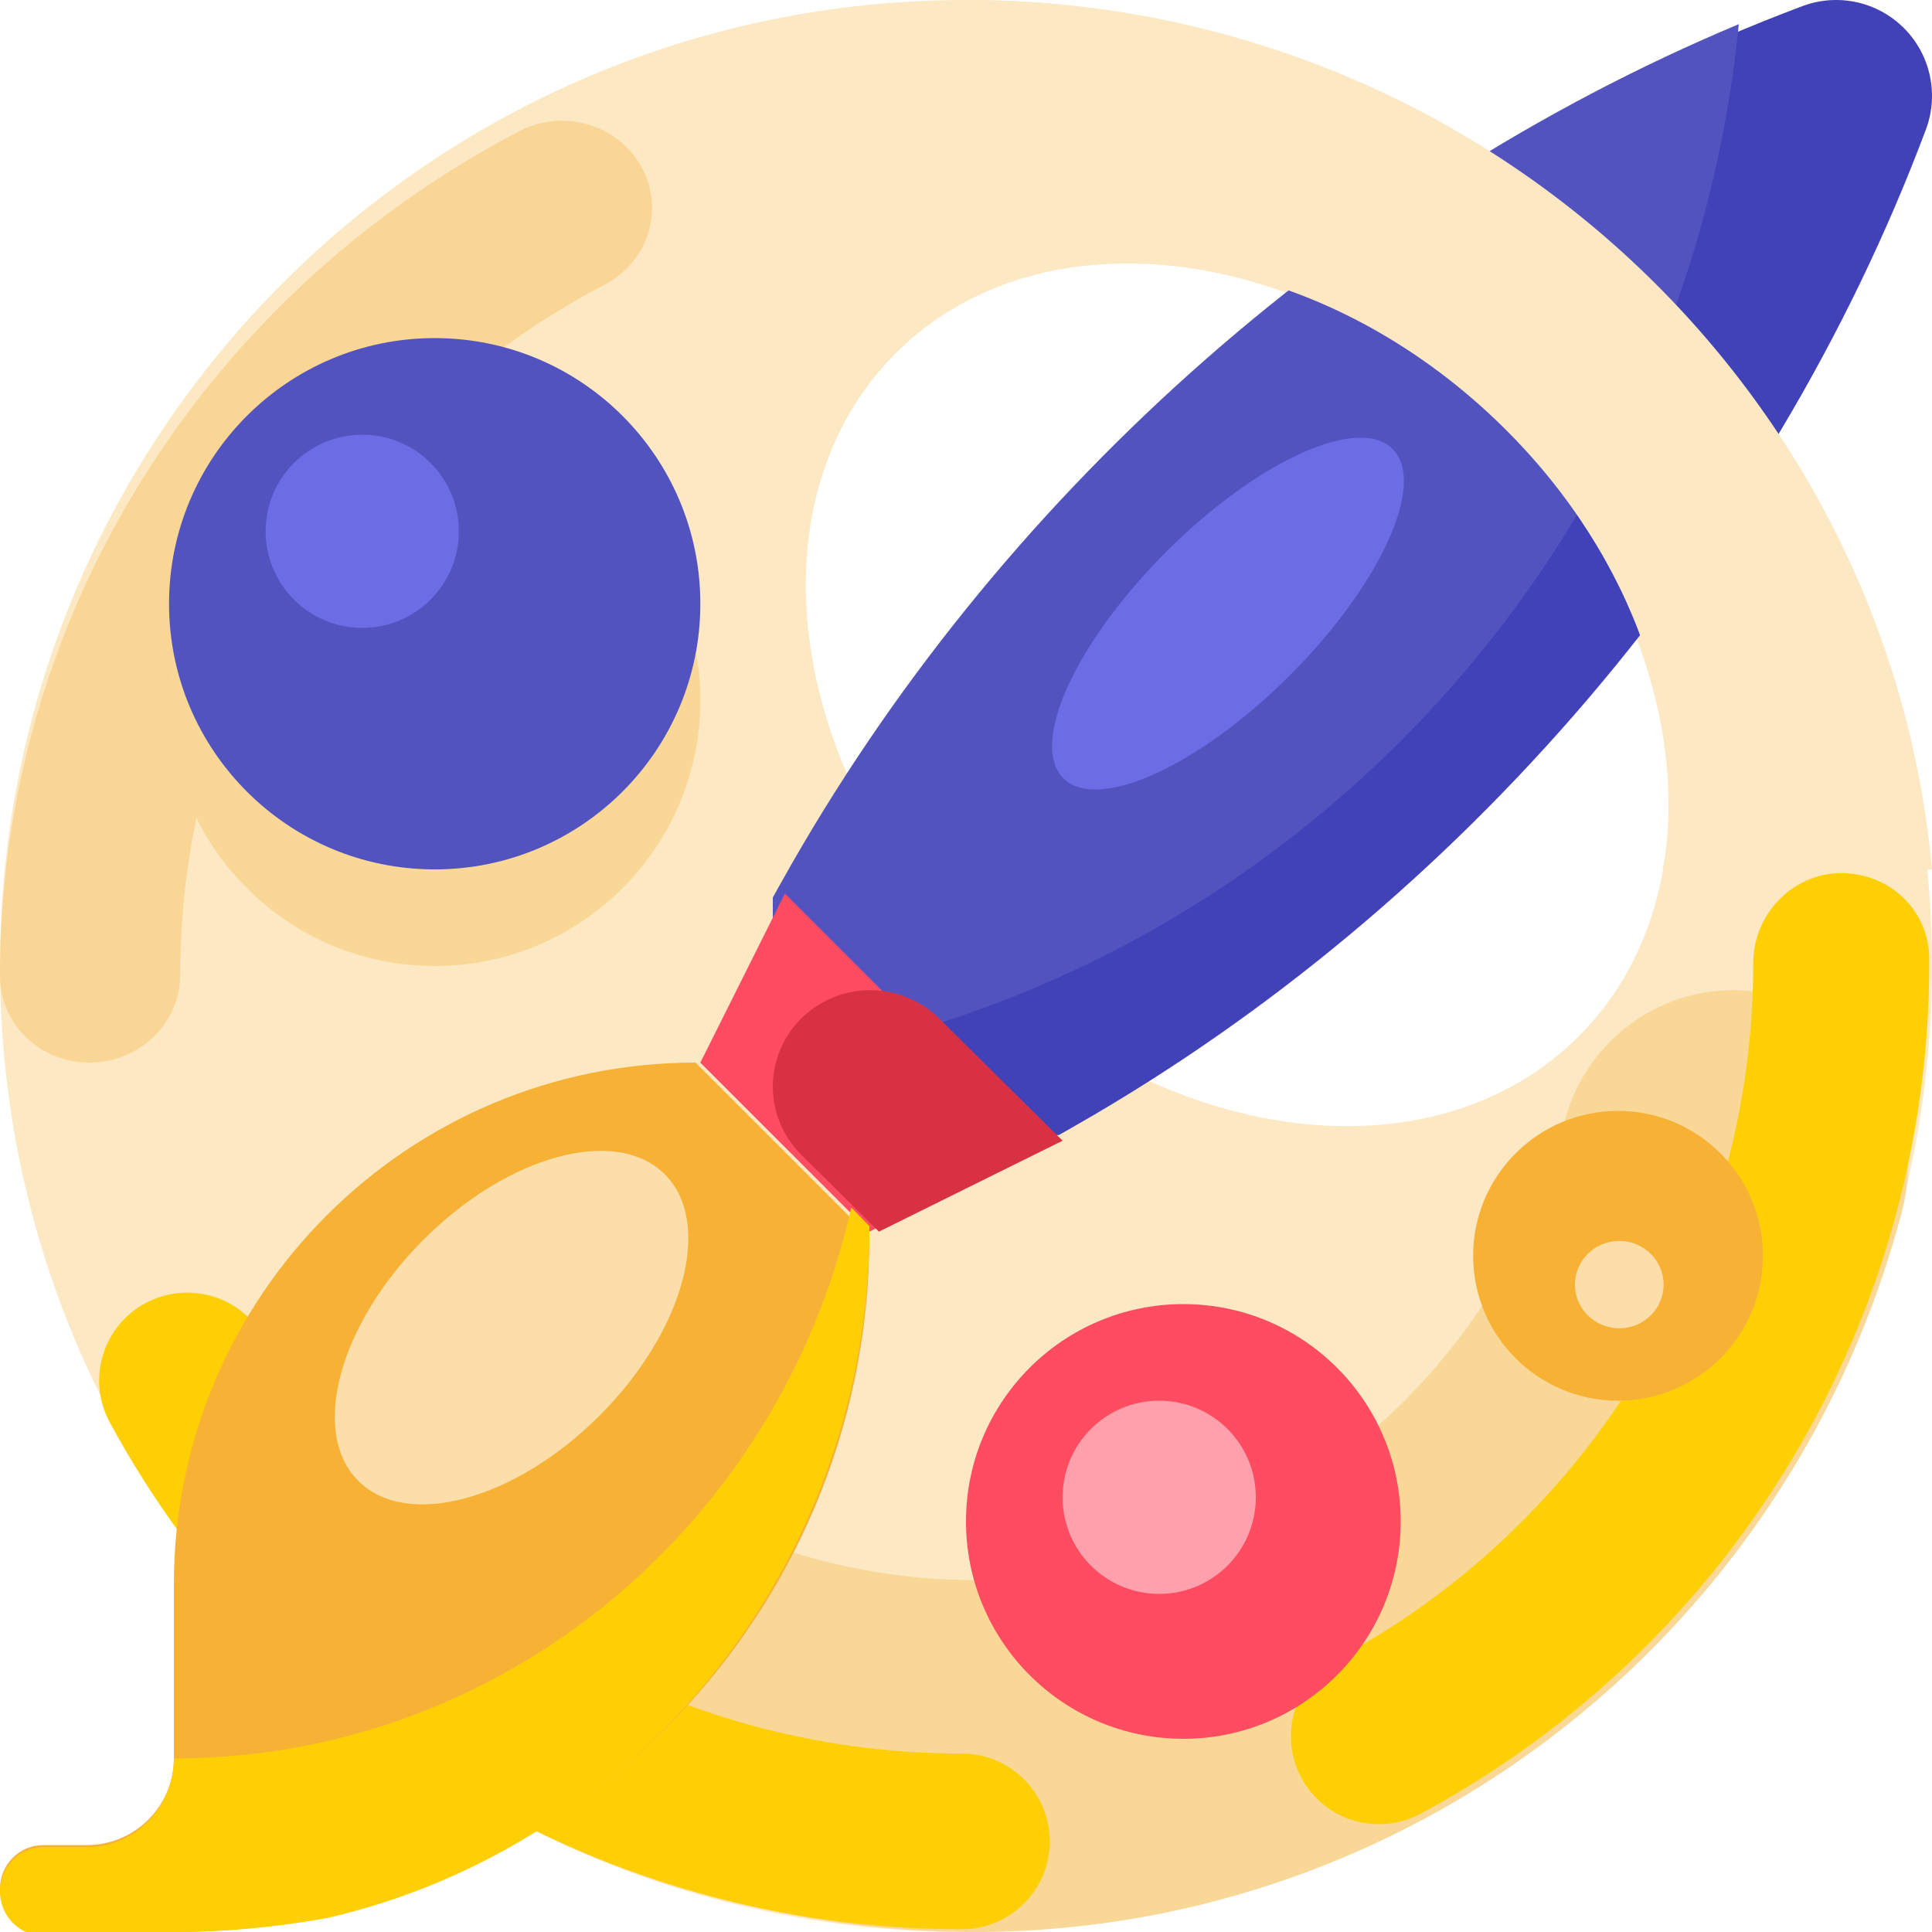
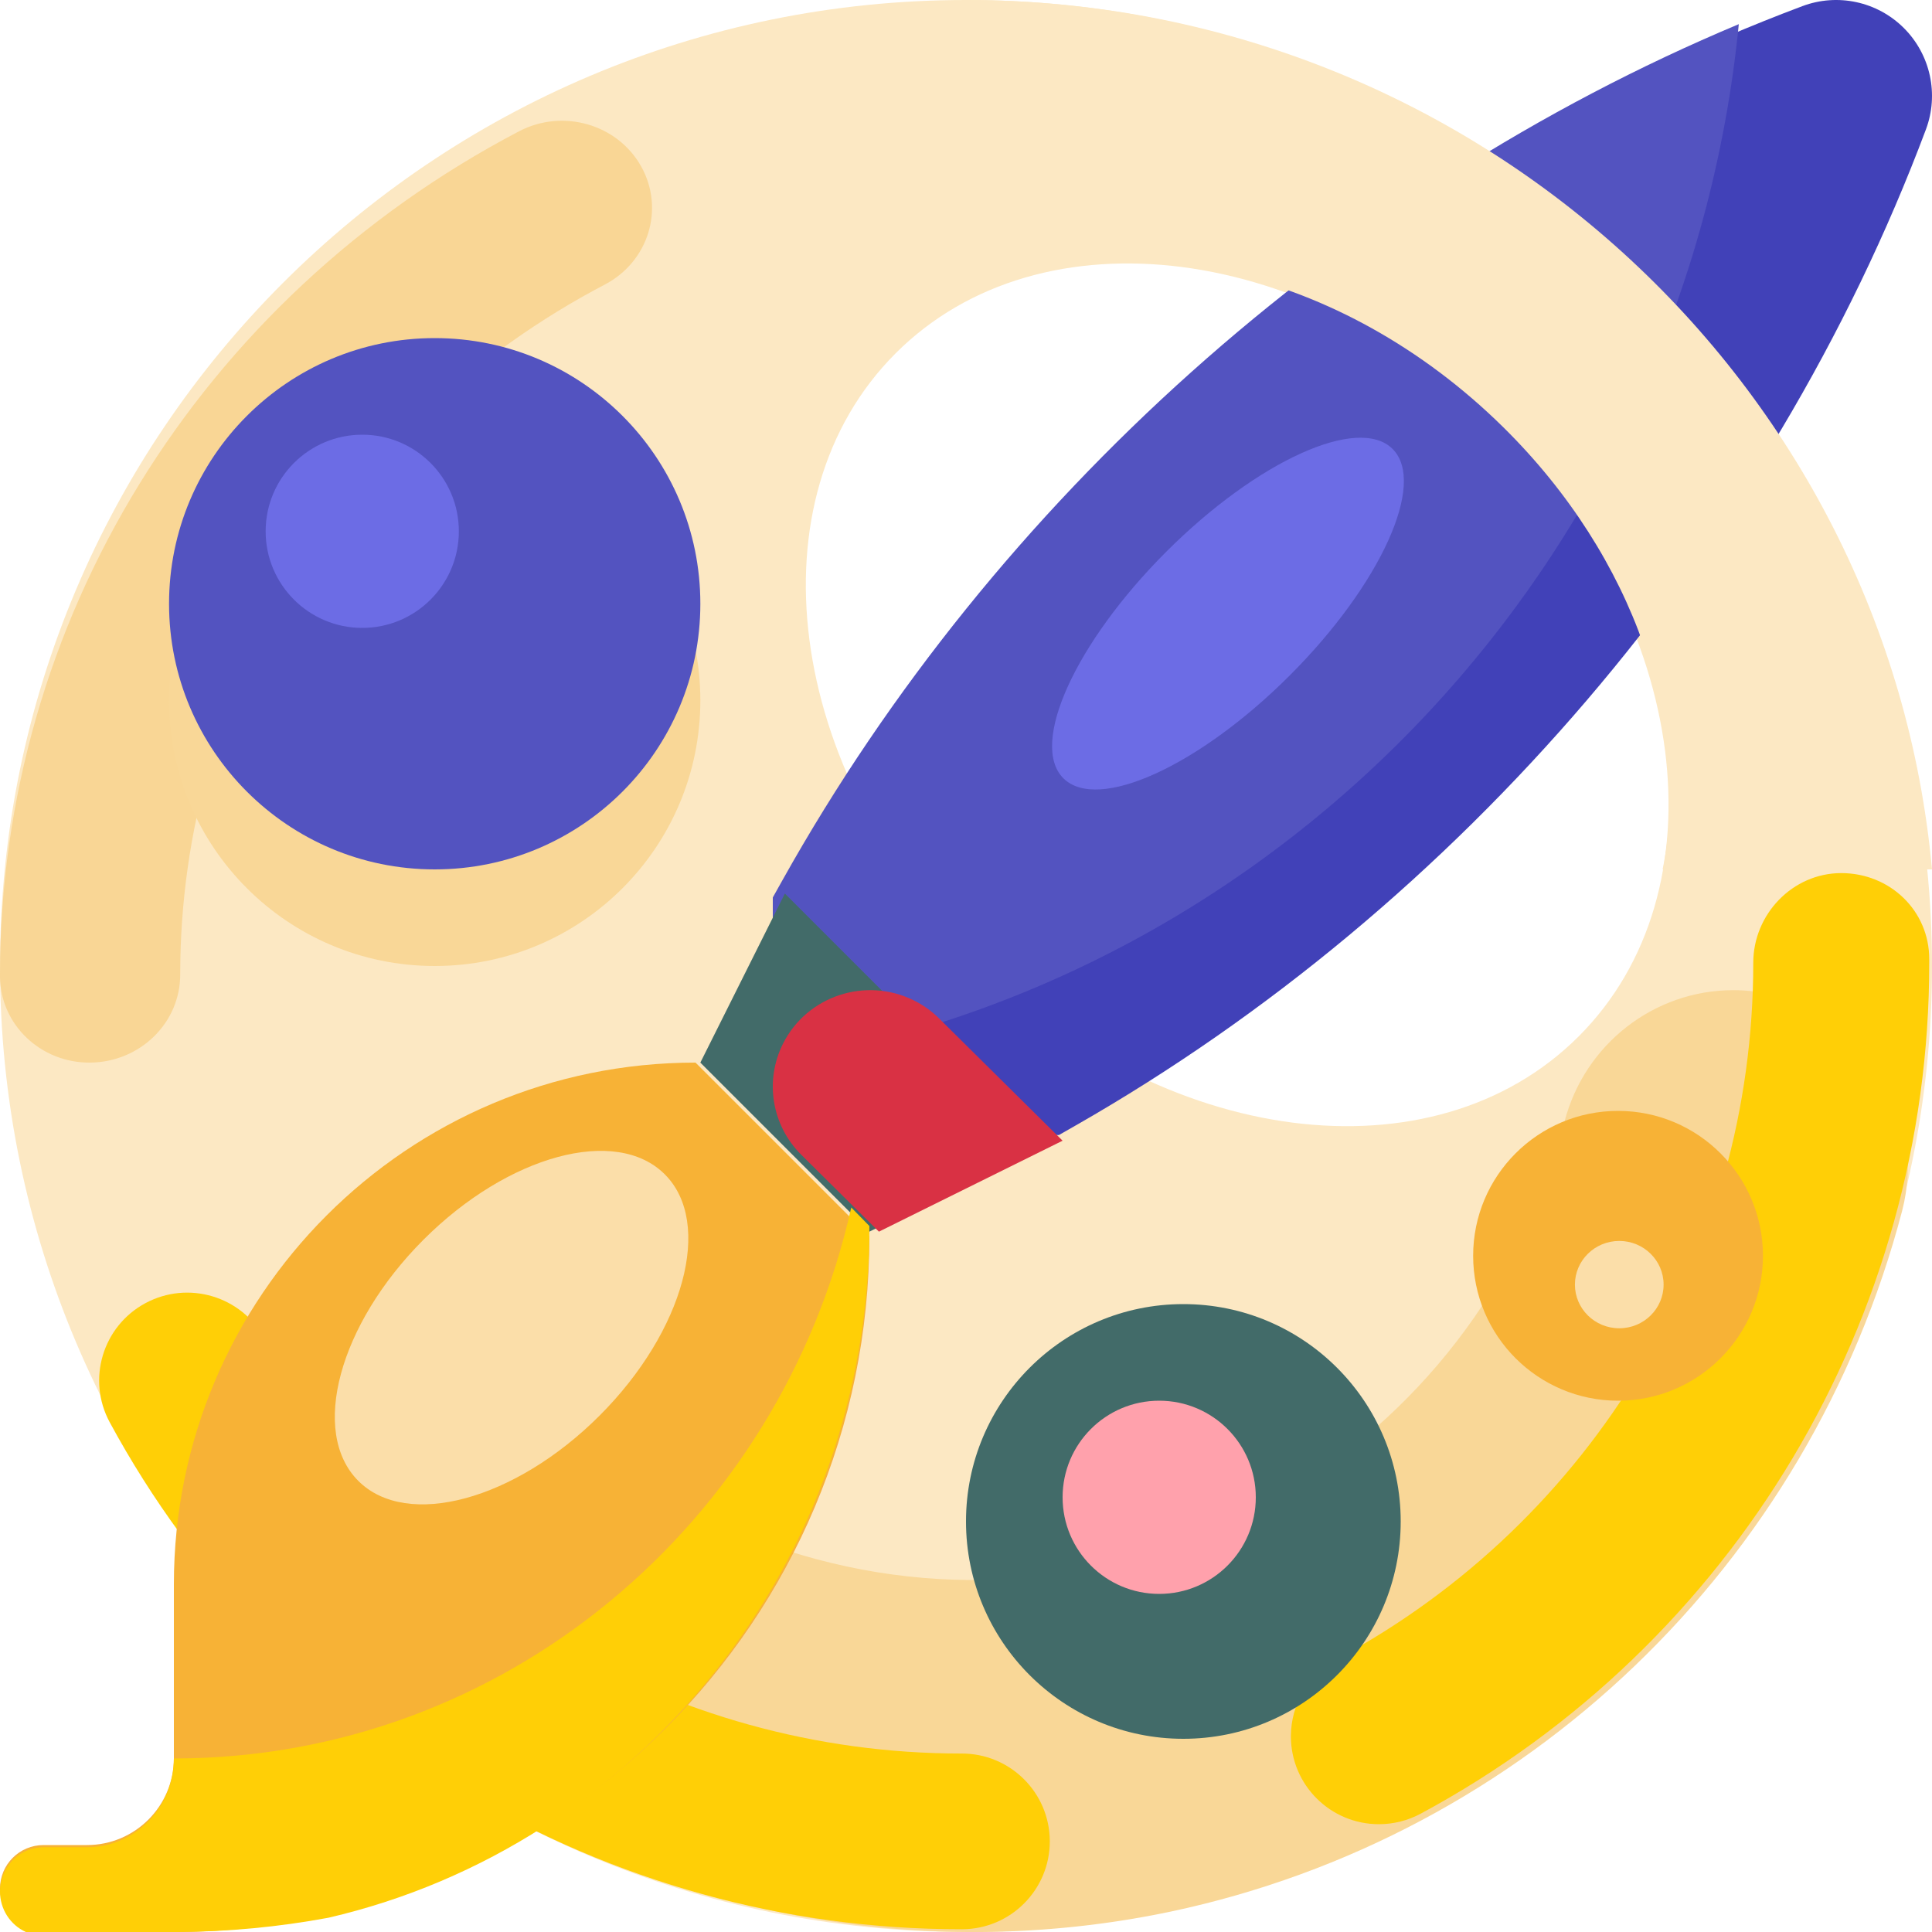
<svg xmlns="http://www.w3.org/2000/svg" width="80px" height="80px" viewBox="0 0 80 80" version="1.1">
  <g id="Personal-1-mixed" stroke="none" stroke-width="1" fill="none" fill-rule="evenodd">
    <g transform="translate(-478, -1701)" fill-rule="nonzero" id="services">
      <g transform="translate(350, 1552)">
        <g id="1" transform="translate(10, 109)">
          <g id="paint-palette" transform="translate(118, 40)">
            <path d="M40,0 C17.909,0 0,17.909 0,40 C0,62.091 17.909,80 40,80 C62.092,80 80,62.091 80,40 C80,17.909 62.092,0 40,0 Z M65.371,42.913 C59.347,48.938 48.131,47.49 40.32,39.68 C32.51,31.869 31.062,20.653 37.087,14.629 C43.112,8.604 54.328,10.051 62.138,17.862 C69.949,25.672 71.396,36.888 65.371,42.913 L65.371,42.913 Z" id="Shape" fill="#FCE8C3" />
            <path d="M71.769,41 C68.489,41.004 65.622,43.234 64.786,46.434 C61.191,60.072 47.318,68.188 33.801,64.561 C32.55,64.225 31.327,63.793 30.142,63.269 C26.491,61.645 22.225,63.316 20.616,67 C19.008,70.68 20.657,74.977 24.301,76.606 C28.156,78.322 32.258,79.404 36.452,79.812 L36.452,79.812 C36.473,79.814 36.494,79.816 36.515,79.818 L36.515,79.818 C36.724,79.838 36.933,79.856 37.143,79.873 L37.144,79.873 L37.174,79.875 L37.176,79.875 L37.204,79.878 L37.208,79.878 L37.236,79.88 L37.24,79.881 L37.266,79.883 L37.272,79.883 L37.298,79.885 L37.304,79.886 L37.33,79.888 L37.336,79.888 L37.362,79.89 L37.368,79.89 L37.393,79.892 L37.4,79.893 L37.425,79.895 L37.431,79.895 L37.457,79.897 L37.464,79.897 L37.489,79.899 L37.494,79.9 L37.521,79.902 L37.526,79.902 L37.554,79.904 L37.555,79.904 L37.585,79.906 L37.586,79.906 C37.69,79.913 37.793,79.92 37.898,79.926 L37.903,79.927 L37.931,79.928 L37.934,79.929 L37.961,79.93 L37.967,79.93 L37.992,79.932 L37.999,79.932 L38.022,79.934 L38.032,79.934 L38.054,79.935 L38.064,79.936 L38.087,79.937 L38.096,79.938 L38.119,79.939 L38.128,79.94 L38.15,79.941 L38.16,79.941 L38.183,79.943 L38.192,79.943 L38.214,79.944 L38.225,79.945 L38.246,79.946 L38.257,79.947 L38.278,79.948 L38.29,79.948 L38.31,79.949 L38.321,79.95 L38.343,79.951 L38.353,79.951 L38.376,79.952 L38.384,79.953 L38.407,79.954 L38.417,79.955 L38.44,79.956 L38.447,79.956 L38.473,79.957 L38.477,79.957 L38.505,79.959 L38.507,79.959 C38.558,79.961 38.611,79.964 38.661,79.966 L38.664,79.966 L38.689,79.967 L38.696,79.967 L38.72,79.968 L38.729,79.969 L38.751,79.969 L38.761,79.97 L38.781,79.971 L38.794,79.971 L38.813,79.972 L38.826,79.972 L38.846,79.973 L38.859,79.974 L38.878,79.974 L38.891,79.975 L38.91,79.975 L38.924,79.976 L38.943,79.977 L38.956,79.977 L38.976,79.978 L38.988,79.978 L39.008,79.979 L39.021,79.979 L39.039,79.98 L39.054,79.98 L39.072,79.981 L39.086,79.981 L39.104,79.982 L39.119,79.982 L39.137,79.983 L39.151,79.983 L39.169,79.984 L39.183,79.984 L39.202,79.985 L39.215,79.985 L39.234,79.985 L39.248,79.986 L39.267,79.986 L39.281,79.987 L39.299,79.987 L39.315,79.988 L39.332,79.988 L39.346,79.988 L39.364,79.989 L39.378,79.989 L39.397,79.99 L39.414,79.99 L39.429,79.99 L39.449,79.991 L39.483,79.991 L39.493,79.992 L39.514,79.992 L39.526,79.992 L39.544,79.992 L39.559,79.993 L39.576,79.993 L39.591,79.994 L39.608,79.994 L39.624,79.994 L39.641,79.995 L39.657,79.995 L39.673,79.995 L39.69,79.995 L39.706,79.996 L39.722,79.996 L39.739,79.996 L39.755,79.996 L39.772,79.996 L39.787,79.997 L39.804,79.997 L39.82,79.997 L39.837,79.997 L39.853,79.997 L39.869,79.997 L39.886,79.998 L39.902,79.998 L39.918,79.998 L39.935,79.998 L39.952,79.998 L39.967,79.998 L39.985,79.999 L40,79.999 L40.017,79.999 L40.033,79.999 L40.05,79.999 L40.066,79.999 L40.083,80 L40.098,80 L40.116,80 L40.131,80 L40.148,80 L40.164,80 L40.181,80 L40.197,80 L40.216,80 L40.229,80 L40.248,80 L40.262,80 L40.28,80 L40.295,80 L40.328,80 L40.358,80 L40.365,80 L40.388,80 L40.398,80 L40.418,80 L40.428,80 L40.449,80 L40.459,80 L40.488,80 L40.488,80 L40.519,80 L40.526,80 L40.549,79.999 L40.559,79.999 L40.578,79.999 L40.59,79.999 L40.609,79.999 L40.62,79.999 L40.642,79.999 L40.65,79.999 L40.679,79.999 L40.688,79.999 L40.709,79.999 L40.72,79.998 L40.74,79.998 L40.75,79.998 L40.77,79.998 L40.781,79.998 L40.802,79.998 L40.81,79.997 L40.84,79.997 L40.846,79.997 L40.87,79.997 L40.88,79.997 L40.9,79.996 L40.911,79.996 L40.931,79.996 L40.941,79.996 L40.962,79.995 L40.971,79.995 C40.99,79.995 41.012,79.994 41.031,79.994 L41.04,79.994 L41.06,79.994 L41.072,79.993 L41.09,79.993 L41.102,79.993 L41.121,79.992 L41.132,79.992 L41.156,79.992 L41.161,79.992 L41.191,79.991 L41.2,79.991 L41.22,79.99 L41.232,79.99 L41.251,79.99 L41.262,79.989 L41.282,79.989 L41.292,79.989 L41.314,79.988 L41.322,79.988 L41.351,79.987 L41.36,79.987 L41.381,79.987 L41.392,79.986 L41.411,79.986 L41.422,79.985 L41.442,79.985 L41.452,79.984 L41.473,79.984 L41.482,79.984 L41.512,79.983 L41.515,79.983 L41.541,79.982 L41.551,79.981 L41.571,79.981 L41.582,79.98 L41.602,79.98 L41.612,79.979 L41.634,79.979 L41.642,79.978 C41.663,79.978 41.681,79.977 41.702,79.976 L41.709,79.976 L41.732,79.975 L41.742,79.975 L41.762,79.974 L41.772,79.974 L41.793,79.973 L41.802,79.973 C41.822,79.972 41.841,79.971 41.861,79.971 L41.87,79.97 L41.892,79.97 L41.901,79.969 L41.922,79.968 L41.931,79.968 L41.953,79.967 L41.961,79.967 L41.986,79.966 L41.991,79.966 L42.022,79.964 L42.025,79.964 L42.052,79.963 L42.059,79.963 L42.081,79.962 L42.091,79.961 L42.111,79.96 L42.122,79.96 L42.144,79.959 L42.151,79.958 L42.181,79.957 L42.184,79.957 L42.211,79.956 L42.22,79.955 L42.24,79.954 L42.251,79.954 L42.271,79.953 L42.281,79.952 L42.302,79.951 L42.311,79.951 L42.337,79.949 L42.343,79.949 L42.37,79.948 L42.38,79.947 L42.4,79.946 L42.41,79.946 L42.429,79.945 L42.441,79.944 L42.461,79.943 L42.47,79.943 L42.496,79.941 L42.5,79.941 L42.53,79.939 L42.535,79.939 L42.559,79.938 L42.569,79.937 L42.589,79.936 L42.599,79.935 L42.618,79.934 L42.629,79.934 L42.652,79.932 L42.658,79.932 L42.689,79.93 L42.691,79.93 L42.718,79.928 L42.726,79.928 L42.748,79.926 L42.758,79.926 L42.779,79.924 L42.787,79.924 L42.812,79.922 L42.817,79.922 C42.837,79.921 42.857,79.919 42.877,79.918 L42.884,79.918 L42.907,79.916 L42.915,79.916 L42.938,79.914 L42.946,79.914 L42.969,79.912 L42.976,79.912 C42.997,79.91 43.015,79.909 43.036,79.908 L43.042,79.907 L43.066,79.906 L43.074,79.905 L43.096,79.904 L43.104,79.903 L43.127,79.901 L43.134,79.901 C43.154,79.9 43.175,79.898 43.194,79.897 L43.199,79.896 L43.224,79.894 L43.232,79.894 L43.254,79.892 L43.263,79.891 L43.285,79.89 L43.292,79.889 L43.321,79.887 L43.322,79.887 L43.353,79.885 L43.355,79.884 L43.382,79.882 L43.391,79.882 L43.412,79.88 L43.42,79.879 L43.443,79.878 L43.451,79.877 L43.477,79.875 L43.48,79.875 C43.501,79.873 43.52,79.872 43.541,79.87 L43.545,79.869 L43.57,79.867 L43.579,79.867 L43.6,79.865 L43.609,79.864 L43.632,79.862 L43.638,79.862 C43.659,79.86 43.678,79.859 43.699,79.857 L43.703,79.856 L43.729,79.854 L43.735,79.854 L43.759,79.852 L43.766,79.851 L43.792,79.849 L43.795,79.849 C43.816,79.847 43.836,79.845 43.857,79.843 L43.857,79.843 L43.886,79.841 L43.893,79.84 L43.916,79.838 L43.924,79.837 L43.948,79.835 L43.953,79.834 C43.984,79.832 44.012,79.829 44.044,79.826 L44.049,79.826 L44.074,79.823 L44.08,79.822 L44.105,79.82 L44.11,79.82 L44.137,79.817 L44.14,79.817 C44.161,79.815 44.18,79.813 44.201,79.811 L44.207,79.81 L44.231,79.808 L44.238,79.807 L44.261,79.805 L44.268,79.804 L44.292,79.802 L44.298,79.801 C44.319,79.799 44.337,79.797 44.358,79.795 L44.364,79.795 L44.388,79.792 L44.396,79.791 L44.418,79.789 L44.426,79.788 L44.449,79.786 L44.455,79.785 C44.476,79.783 44.495,79.781 44.516,79.779 L44.518,79.779 L44.546,79.776 L44.551,79.775 L44.576,79.773 L44.581,79.772 L44.607,79.769 L44.612,79.769 L44.64,79.766 L44.642,79.765 C44.662,79.763 44.682,79.761 44.703,79.759 L44.707,79.758 L44.732,79.755 L44.738,79.755 L44.763,79.752 L44.768,79.751 C44.798,79.748 44.829,79.744 44.859,79.741 L44.864,79.74 L44.888,79.738 L44.895,79.737 L44.919,79.734 L44.925,79.733 L44.951,79.73 L44.955,79.73 C44.975,79.728 44.995,79.725 45.016,79.723 C45.017,79.723 45.015,79.723 45.016,79.723 L45.045,79.719 L45.05,79.719 L45.075,79.716 L45.081,79.715 L45.107,79.712 L45.111,79.712 C45.131,79.709 45.151,79.707 45.172,79.704 L45.173,79.704 L45.202,79.7 L45.205,79.7 L45.232,79.697 L45.237,79.696 L45.262,79.693 L45.267,79.692 C45.298,79.688 45.326,79.685 45.357,79.681 L45.361,79.68 L45.387,79.677 L45.393,79.676 L45.418,79.673 L45.422,79.672 C45.453,79.669 45.482,79.665 45.513,79.661 L45.516,79.66 L45.543,79.657 L45.547,79.656 L45.574,79.653 L45.577,79.652 L45.607,79.648 L45.607,79.648 C45.627,79.645 45.648,79.643 45.668,79.64 L45.67,79.64 L45.698,79.636 L45.703,79.635 L45.728,79.632 L45.733,79.631 L45.759,79.628 L45.763,79.627 C45.794,79.623 45.823,79.619 45.854,79.614 L45.857,79.614 L45.883,79.61 L45.889,79.609 L45.915,79.606 L45.918,79.605 C45.949,79.601 45.978,79.597 46.009,79.592 L46.011,79.592 L46.039,79.588 L46.042,79.587 L46.07,79.583 L46.073,79.583 C46.114,79.577 46.153,79.571 46.194,79.565 L46.196,79.565 L46.225,79.56 L46.227,79.56 C46.268,79.554 46.307,79.548 46.348,79.542 L46.351,79.541 L46.377,79.537 L46.383,79.536 L46.41,79.532 L46.411,79.532 C46.442,79.527 46.471,79.523 46.502,79.518 L46.505,79.517 L46.533,79.513 L46.536,79.513 L46.564,79.508 L46.566,79.508 C46.607,79.501 46.646,79.495 46.687,79.488 L46.689,79.488 C46.74,79.48 46.79,79.471 46.841,79.463 L46.843,79.463 L46.872,79.458 L46.873,79.457 C47.027,79.432 47.179,79.405 47.332,79.378 L47.362,79.372 L47.363,79.372 C47.465,79.354 47.566,79.335 47.668,79.316 L47.669,79.316 C47.719,79.306 47.77,79.297 47.821,79.287 L47.821,79.287 C47.871,79.277 47.922,79.267 47.973,79.257 L47.973,79.257 C48.135,79.225 48.297,79.193 48.458,79.159 L48.459,79.159 C63.186,76.042 74.913,64.812 78.764,50.136 C79.772,46.236 77.455,42.251 73.59,41.234 C72.995,41.08 72.383,41 71.769,41 L71.769,41 Z" id="Path" fill="#F9D797" />
            <g id="Group" transform="translate(4, 36)" fill="#FFCF06">
              <path d="M35.844,43.886 L35.808,43.886 C21.084,43.892 7.543,35.832 0.544,22.895 C-0.413,21.127 0.247,18.918 2.018,17.963 C3.788,17.008 5.998,17.665 6.956,19.431 C12.68,30.018 23.76,36.615 35.808,36.61 C37.821,36.6 39.46,38.221 39.47,40.23 C39.479,42.24 37.856,43.877 35.844,43.886 L35.844,43.886 Z" id="Path" />
              <path d="M53.1,39.536 C51.088,39.537 49.455,37.91 49.453,35.9 C49.452,34.563 50.186,33.332 51.364,32.696 C61.984,26.985 68.604,15.91 68.599,3.866 C68.599,1.857 70.229,0.153 72.243,0.153 C74.257,0.153 75.886,1.705 75.886,3.715 L75.886,3.866 C75.892,18.584 67.805,32.116 54.83,39.099 C54.298,39.385 53.704,39.536 53.1,39.536 Z" id="Path" />
            </g>
            <path d="M3.731,44 C1.689,44.018 0.019,42.431 0,40.455 C0,40.446 0,40.437 0,40.428 L0,40.352 C-0.004,25.78 8.246,12.378 21.491,5.437 C23.302,4.487 25.566,5.137 26.548,6.889 C27.53,8.641 26.858,10.831 25.047,11.781 C14.209,17.462 7.46,28.429 7.462,40.352 C7.466,42.353 5.8,43.982 3.731,44 Z" id="Path" fill="#F9D695" />
            <path d="M33,47 L43.846,47 L44.554,46.596 C60.452,37.511 73.318,22.509 79.747,5.364 L79.747,5.364 C80.294,3.907 79.938,2.264 78.837,1.163 C77.736,0.062 76.093,-0.294 74.636,0.253 L74.636,0.253 C57.491,6.682 42.489,19.548 33.404,35.446 L33,36.154 L33,47 Z" id="Path" fill="#4141B8" />
            <path d="M72,1 C55.553,7.892 41.219,20.689 32.409,36.431 L32,37.162 L32,44 C53.222,40.645 69.825,23.023 72,1 L72,1 Z" id="Path" fill="#5353C0" />
            <path d="M28.8,44 C16.871,44 7.2,53.671 7.2,65.6 C7.2,65.6 7.2,65.6 7.2,65.6 L7.2,72.8 C7.2,74.788 5.588,76.4 3.6,76.4 L1.8,76.4 C0.806,76.4 0,77.206 0,78.2 C0,79.194 0.806,80 1.8,80 L7.2,80 C23.106,80 36,67.106 36,51.2 L28.8,44 Z" id="Path" fill="#F7B236" />
-             <polygon id="Path" fill="#FF4C60" points="32.5 37 29 44 36 51 43 47.5" />
+             <polygon id="Path" fill="#426B69" points="32.5 37 29 44 36 51 43 47.5" />
            <path d="M62.24,17.683 C67.755,23.117 70.033,30.189 68.846,36 L80,36 C78.152,15.819 60.96,0 40,0 L40,12.41 C46.313,9.102 55.521,11.061 62.24,17.683 Z" id="Path" fill="#FCE8C3" />
-             <circle id="Oval" fill="#FF4C60" cx="49" cy="63" r="9" />
+             <circle id="Oval" fill="#426B69" cx="49" cy="63" r="9" />
            <circle id="Oval" fill="#F9D797" cx="18" cy="29" r="11" />
            <circle id="Oval" fill="#5353C0" cx="18" cy="25" r="11" />
            <circle id="Oval" fill="#F7B236" cx="67" cy="52" r="6" />
            <circle id="Oval" fill="#6C6CE5" cx="15" cy="22" r="4" />
            <circle id="Oval" fill="#FFA1AC" cx="48" cy="62" r="4" />
            <g id="Group" transform="translate(11, 44)" fill="#FBDEA9">
              <ellipse id="Oval" cx="56.05" cy="9.193" rx="1.836" ry="1.808" />
              <ellipse id="Oval" transform="translate(10.18245, 10.97382) rotate(-135) translate(-10.18245, -10.97382) " cx="10.182" cy="10.974" rx="5.153" ry="8.975" />
            </g>
            <ellipse id="Oval" fill="#6C6CE5" transform="translate(50.84723, 25.40856) rotate(-135) translate(-50.84723, -25.40856) " cx="50.847" cy="25.409" rx="3.619" ry="9.641" />
            <path d="M1.072,80 L7.36,80 C9.452,79.989 11.539,79.792 13.598,79.41 C26.42,76.437 36,64.754 36,50.767 L35.249,50 C32.317,63.061 20.885,72.814 7.2,72.814 C7.2,74.844 5.588,76.489 3.6,76.489 L1.8,76.489 C0.808,76.487 0.002,77.306 0,78.319 C-0.002,79.046 0.419,79.706 1.072,80 L1.072,80 Z" id="Path" fill="#FFCF06" />
            <path d="M36.394,51 L33.182,47.819 C31.954,46.604 31.65,44.746 32.426,43.209 C33.422,41.236 35.845,40.436 37.838,41.423 C38.226,41.615 38.58,41.867 38.886,42.171 L44,47.234 L36.394,51 Z" id="Path" fill="#D93144" />
          </g>
        </g>
      </g>
    </g>
  </g>
</svg>
